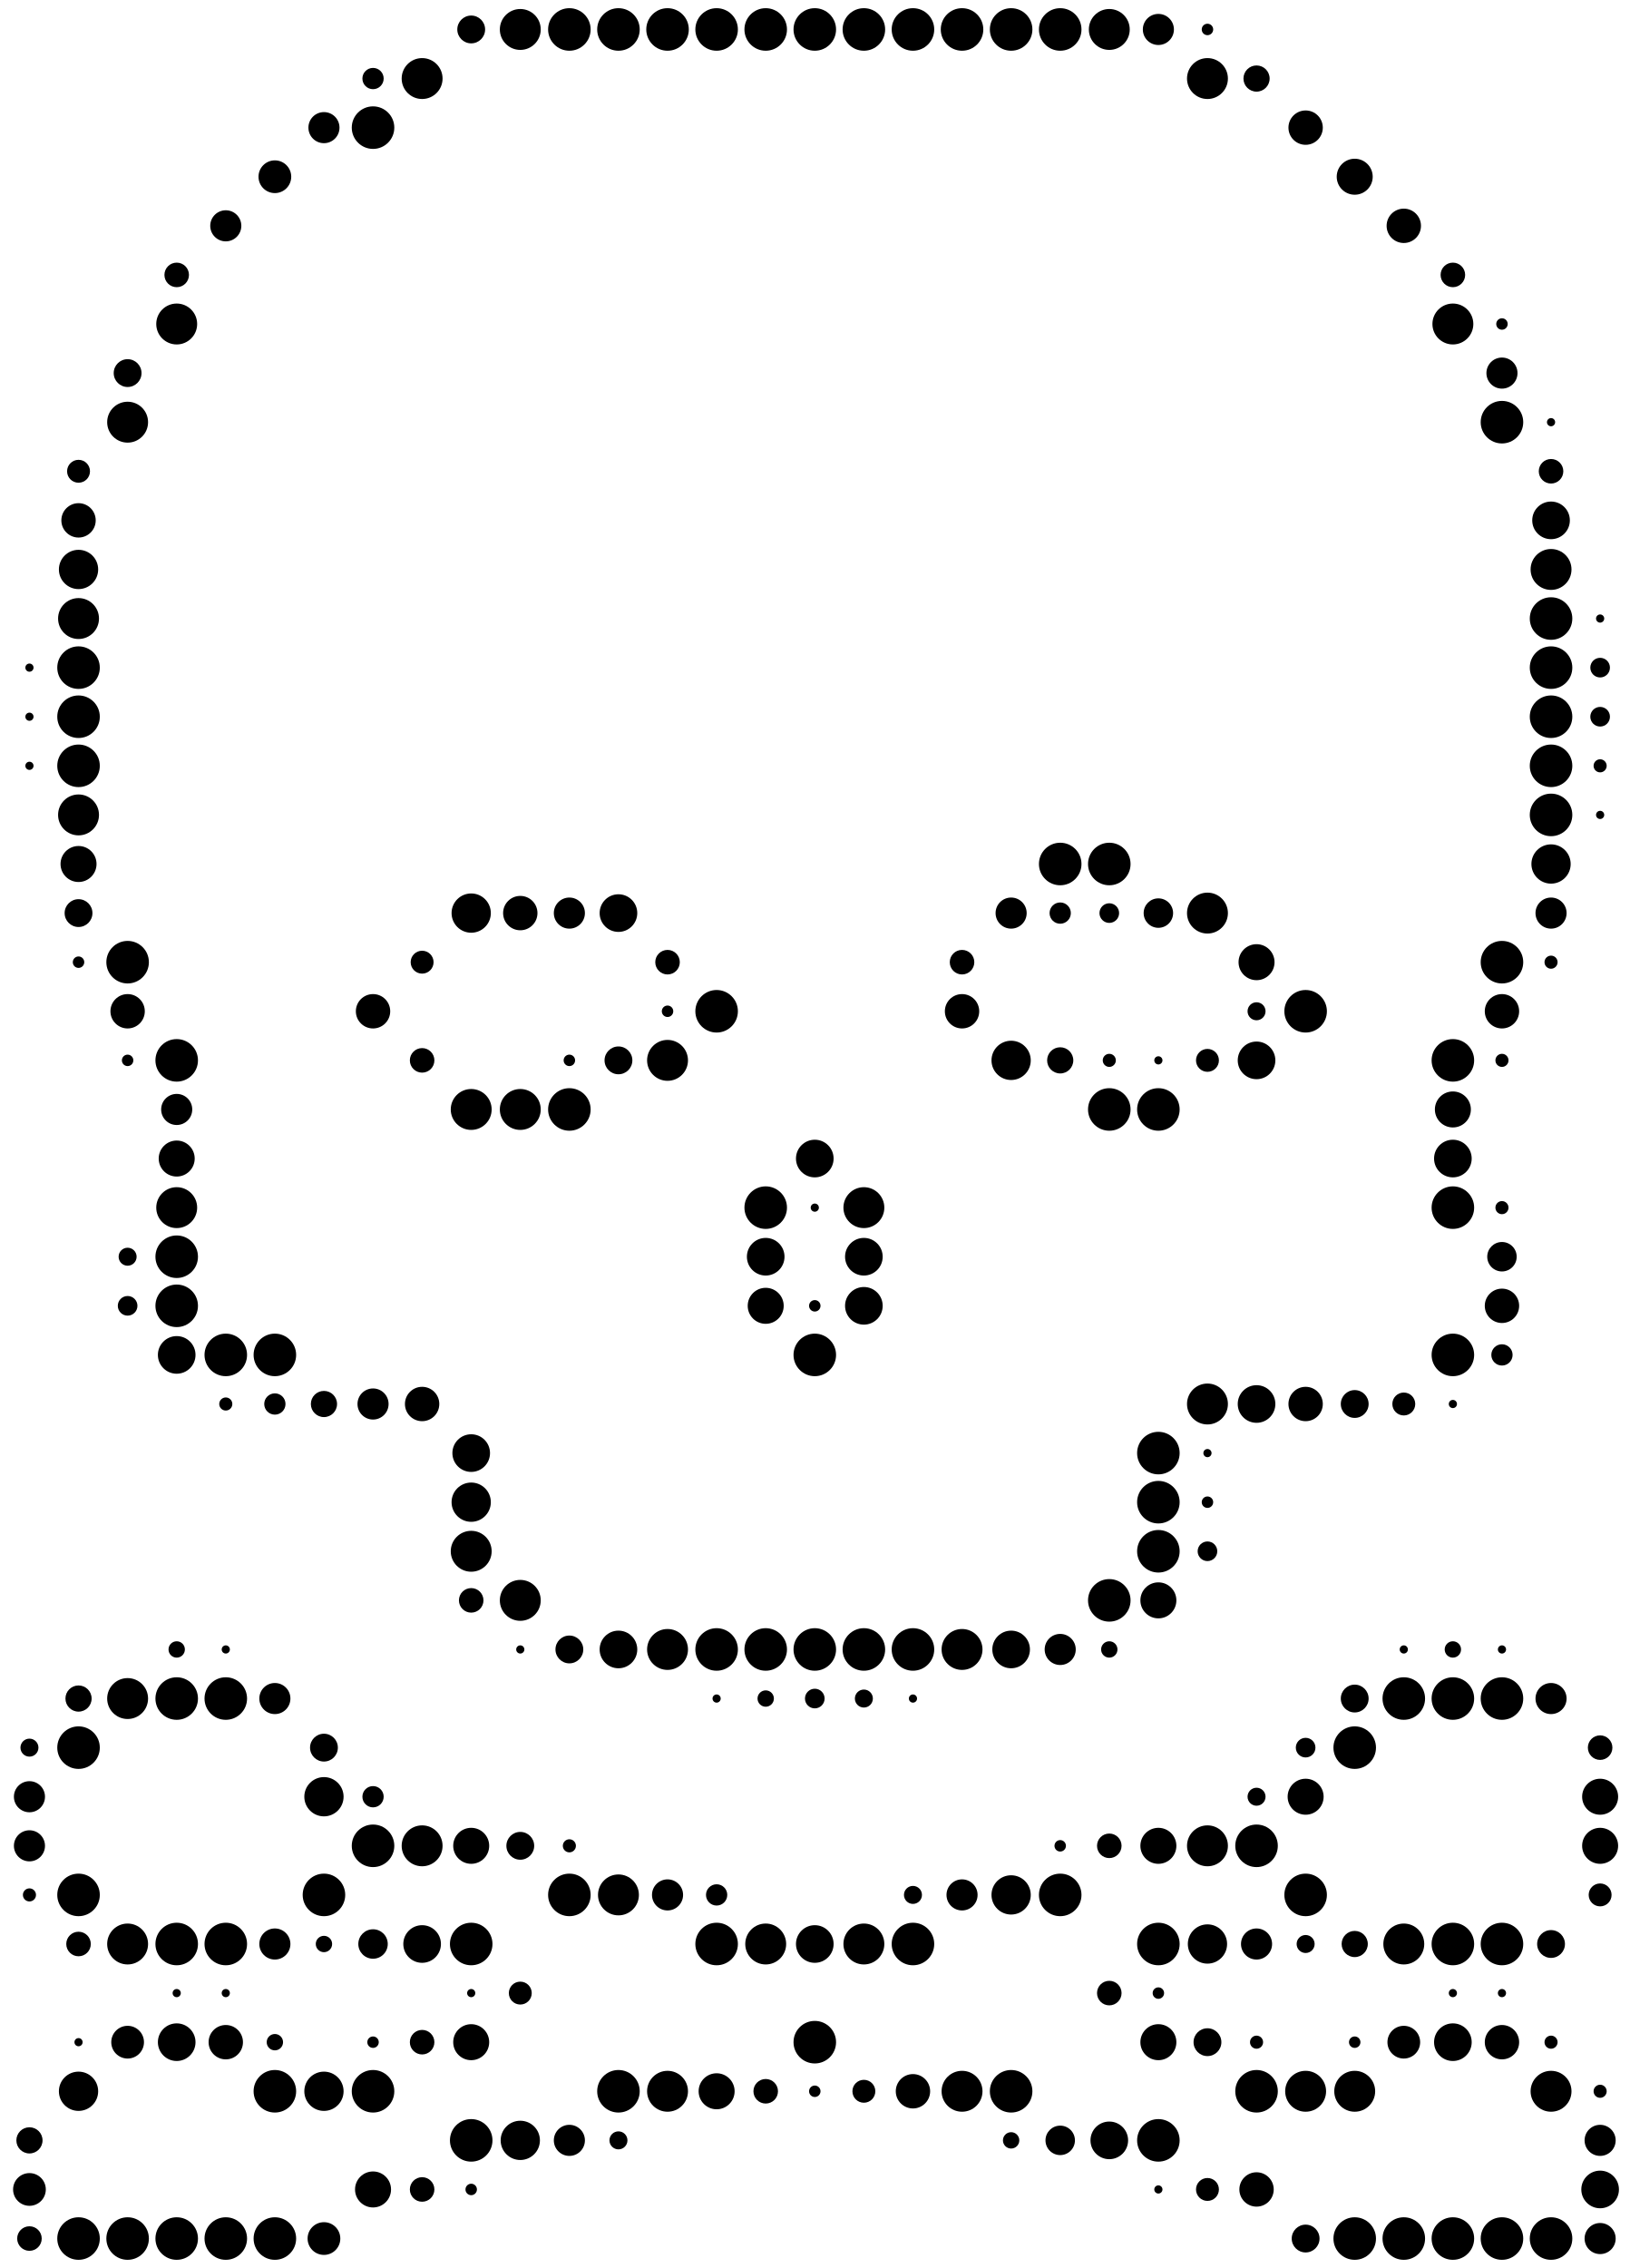
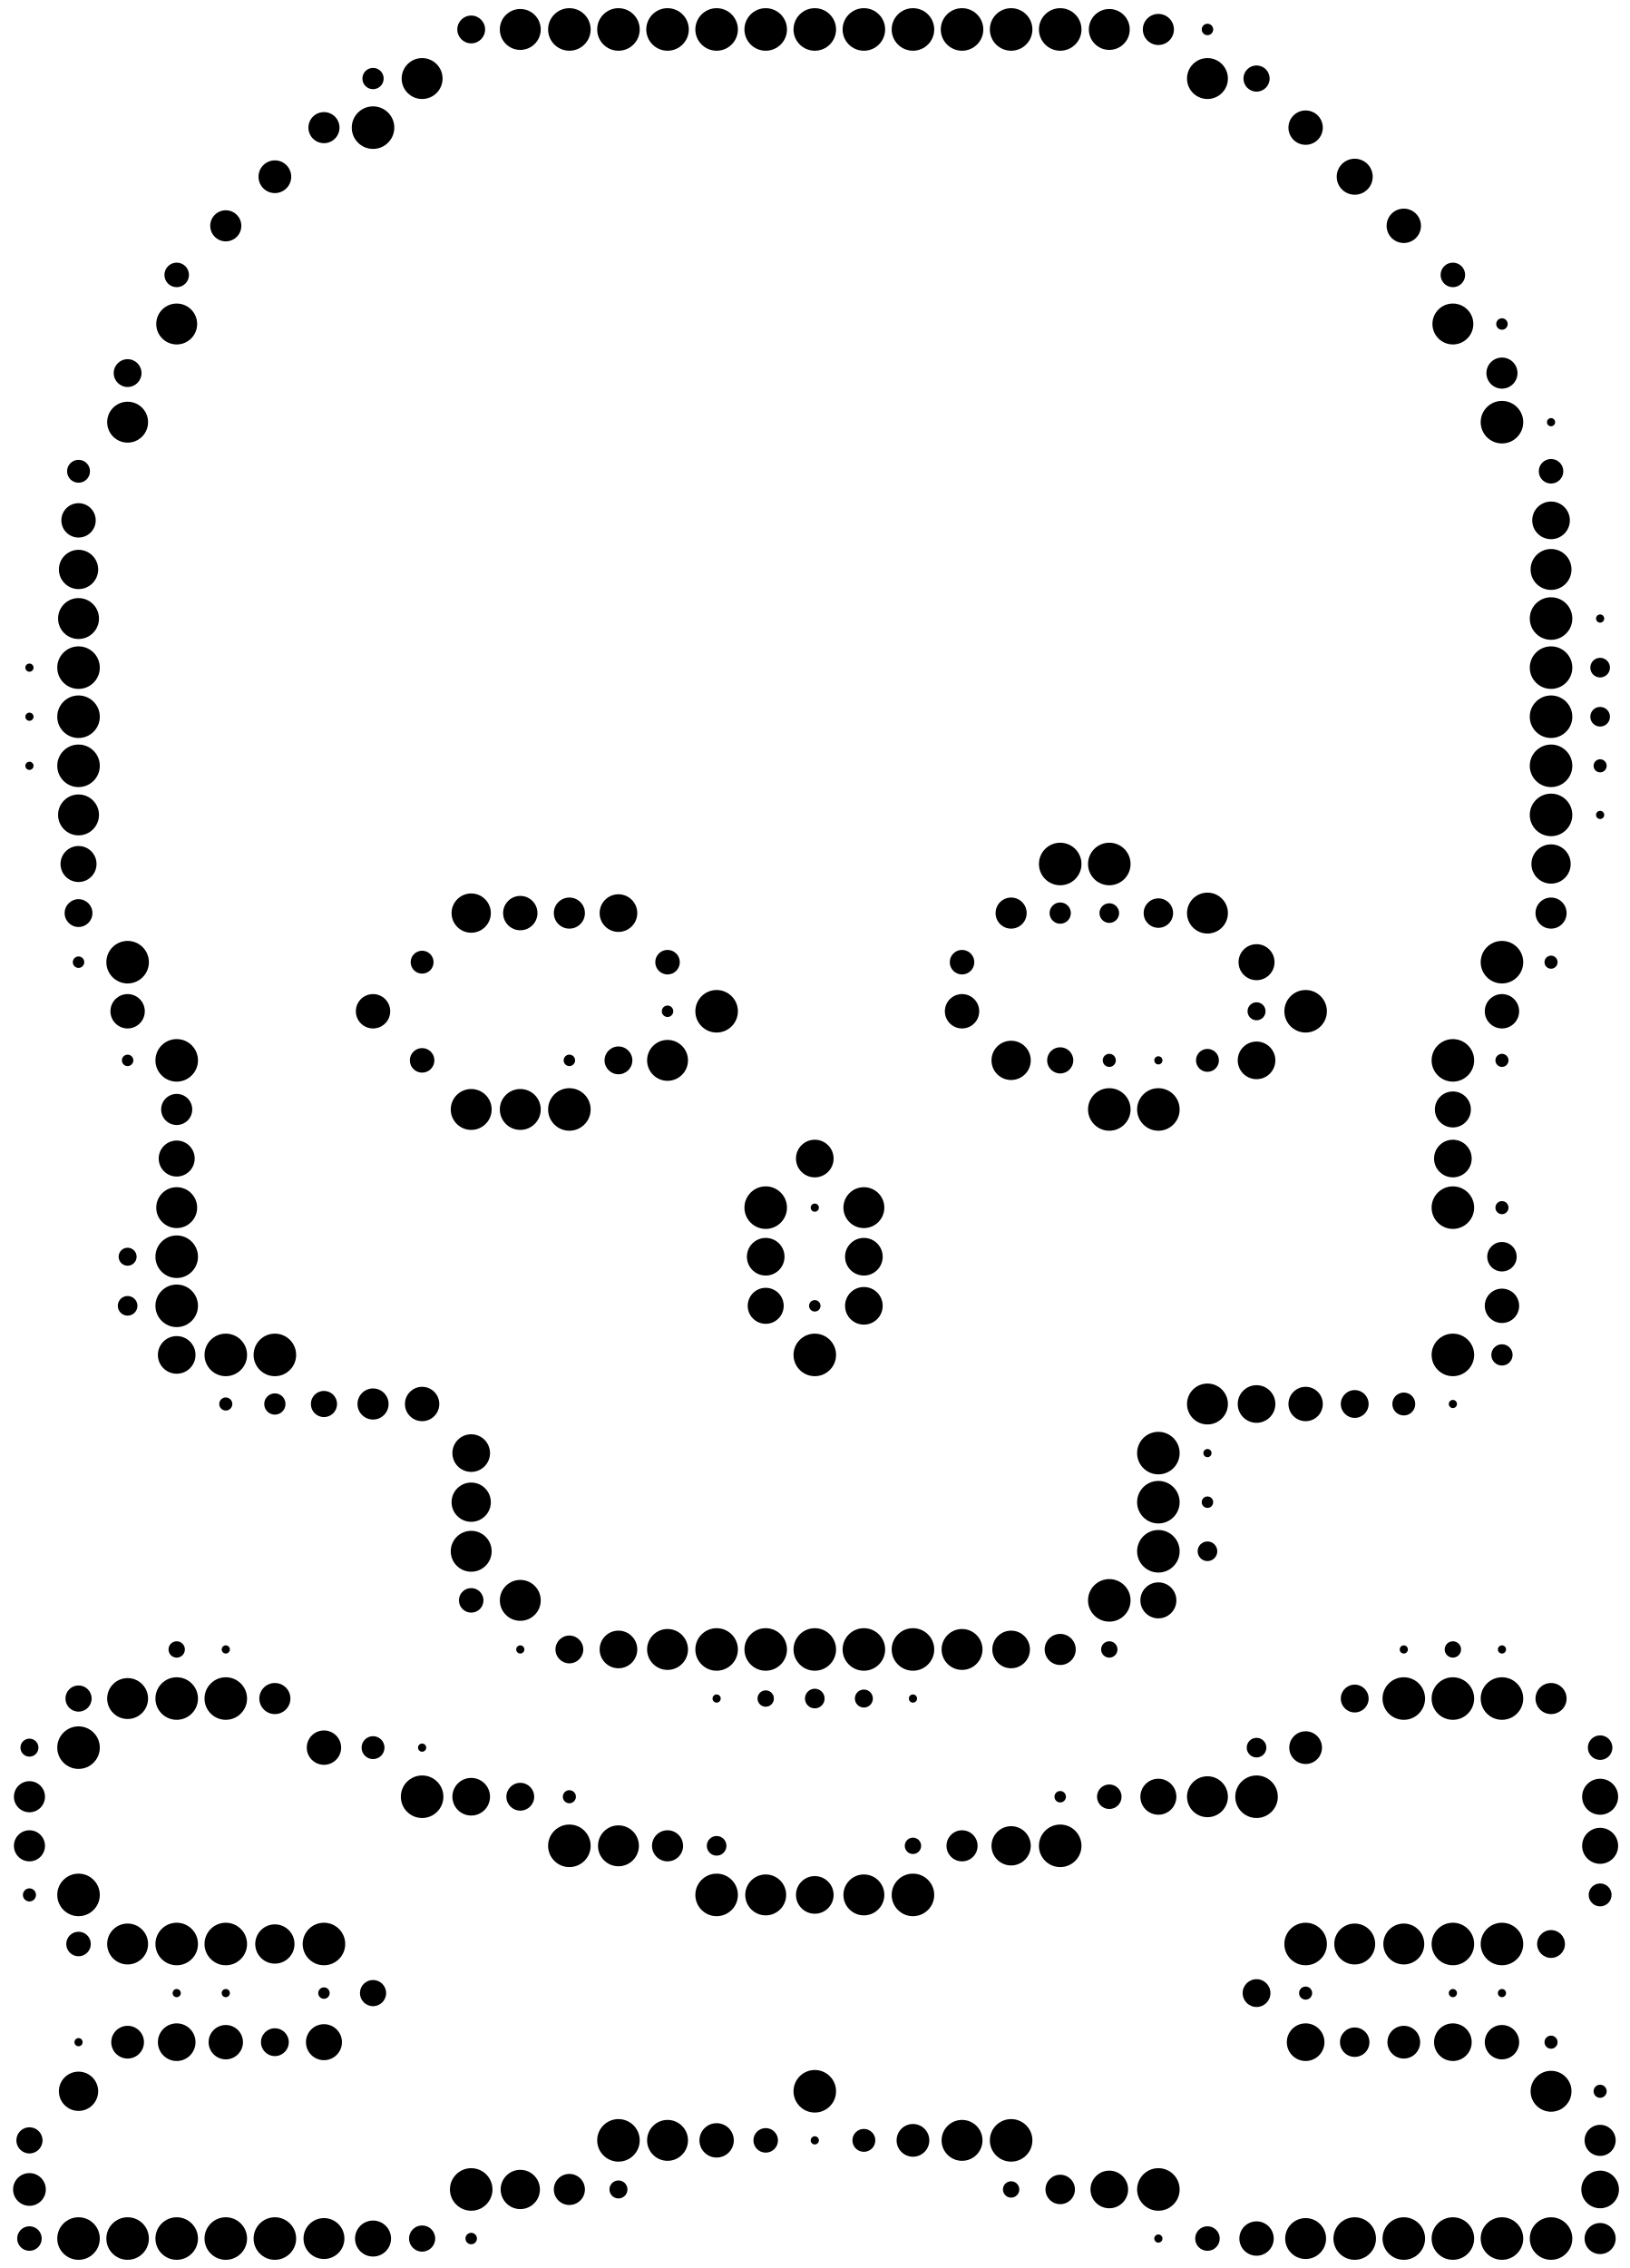
<svg xmlns="http://www.w3.org/2000/svg" viewBox="-0.6 -0.6 199.2 277.2">
  <circle cx="57" cy="3" r="1.7" fill="currentColor" />
  <circle cx="63" cy="3" r="2.5" fill="currentColor" />
  <circle cx="69" cy="3" r="2.6" fill="currentColor" />
  <circle cx="75" cy="3" r="2.6" fill="currentColor" />
  <circle cx="81" cy="3" r="2.6" fill="currentColor" />
  <circle cx="87" cy="3" r="2.6" fill="currentColor" />
  <circle cx="93" cy="3" r="2.6" fill="currentColor" />
  <circle cx="99" cy="3" r="2.6" fill="currentColor" />
  <circle cx="105" cy="3" r="2.6" fill="currentColor" />
  <circle cx="111" cy="3" r="2.6" fill="currentColor" />
  <circle cx="117" cy="3" r="2.6" fill="currentColor" />
  <circle cx="123" cy="3" r="2.6" fill="currentColor" />
  <circle cx="129" cy="3" r="2.6" fill="currentColor" />
  <circle cx="135" cy="3" r="2.5" fill="currentColor" />
  <circle cx="141" cy="3" r="1.9" fill="currentColor" />
  <circle cx="147" cy="3" r="0.7" fill="currentColor" />
  <circle cx="45" cy="9" r="1.3" fill="currentColor" />
  <circle cx="51" cy="9" r="2.5" fill="currentColor" />
  <circle cx="147" cy="9" r="2.5" fill="currentColor" />
  <circle cx="153" cy="9" r="1.6" fill="currentColor" />
  <circle cx="39" cy="15" r="1.9" fill="currentColor" />
  <circle cx="45" cy="15" r="2.6" fill="currentColor" />
  <circle cx="159" cy="15" r="2.1" fill="currentColor" />
  <circle cx="33" cy="21" r="2" fill="currentColor" />
  <circle cx="165" cy="21" r="2.2" fill="currentColor" />
  <circle cx="27" cy="27" r="1.9" fill="currentColor" />
  <circle cx="171" cy="27" r="2.1" fill="currentColor" />
  <circle cx="21" cy="33" r="1.5" fill="currentColor" />
  <circle cx="177" cy="33" r="1.5" fill="currentColor" />
  <circle cx="21" cy="39" r="2.5" fill="currentColor" />
  <circle cx="177" cy="39" r="2.5" fill="currentColor" />
  <circle cx="183" cy="39" r="0.7" fill="currentColor" />
  <circle cx="15" cy="45" r="1.7" fill="currentColor" />
  <circle cx="183" cy="45" r="1.9" fill="currentColor" />
  <circle cx="15" cy="51" r="2.5" fill="currentColor" />
  <circle cx="183" cy="51" r="2.6" fill="currentColor" />
  <circle cx="189" cy="51" r="0.5" fill="currentColor" />
  <circle cx="9" cy="57" r="1.4" fill="currentColor" />
  <circle cx="189" cy="57" r="1.5" fill="currentColor" />
  <circle cx="9" cy="63" r="2.1" fill="currentColor" />
  <circle cx="189" cy="63" r="2.3" fill="currentColor" />
  <circle cx="9" cy="69" r="2.4" fill="currentColor" />
  <circle cx="189" cy="69" r="2.5" fill="currentColor" />
  <circle cx="9" cy="75" r="2.5" fill="currentColor" />
  <circle cx="189" cy="75" r="2.6" fill="currentColor" />
  <circle cx="195" cy="75" r="0.5" fill="currentColor" />
  <circle cx="3" cy="81" r="0.5" fill="currentColor" />
  <circle cx="9" cy="81" r="2.6" fill="currentColor" />
  <circle cx="189" cy="81" r="2.6" fill="currentColor" />
  <circle cx="195" cy="81" r="1.2" fill="currentColor" />
  <circle cx="3" cy="87" r="0.5" fill="currentColor" />
  <circle cx="9" cy="87" r="2.6" fill="currentColor" />
  <circle cx="189" cy="87" r="2.6" fill="currentColor" />
  <circle cx="195" cy="87" r="1.2" fill="currentColor" />
  <circle cx="3" cy="93" r="0.5" fill="currentColor" />
  <circle cx="9" cy="93" r="2.6" fill="currentColor" />
  <circle cx="189" cy="93" r="2.6" fill="currentColor" />
  <circle cx="195" cy="93" r="0.8" fill="currentColor" />
  <circle cx="9" cy="99" r="2.5" fill="currentColor" />
  <circle cx="189" cy="99" r="2.6" fill="currentColor" />
  <circle cx="195" cy="99" r="0.5" fill="currentColor" />
  <circle cx="9" cy="105" r="2.2" fill="currentColor" />
  <circle cx="129" cy="105" r="2.6" fill="currentColor" />
  <circle cx="135" cy="105" r="2.6" fill="currentColor" />
  <circle cx="189" cy="105" r="2.4" fill="currentColor" />
  <circle cx="9" cy="111" r="1.7" fill="currentColor" />
  <circle cx="57" cy="111" r="2.4" fill="currentColor" />
  <circle cx="63" cy="111" r="2.1" fill="currentColor" />
  <circle cx="69" cy="111" r="1.9" fill="currentColor" />
  <circle cx="75" cy="111" r="2.3" fill="currentColor" />
  <circle cx="123" cy="111" r="1.9" fill="currentColor" />
  <circle cx="129" cy="111" r="1.3" fill="currentColor" />
  <circle cx="135" cy="111" r="1.2" fill="currentColor" />
  <circle cx="141" cy="111" r="1.8" fill="currentColor" />
  <circle cx="147" cy="111" r="2.5" fill="currentColor" />
  <circle cx="189" cy="111" r="1.9" fill="currentColor" />
  <circle cx="9" cy="117" r="0.7" fill="currentColor" />
  <circle cx="15" cy="117" r="2.6" fill="currentColor" />
  <circle cx="51" cy="117" r="1.4" fill="currentColor" />
  <circle cx="81" cy="117" r="1.5" fill="currentColor" />
  <circle cx="117" cy="117" r="1.5" fill="currentColor" />
  <circle cx="153" cy="117" r="2.2" fill="currentColor" />
  <circle cx="183" cy="117" r="2.6" fill="currentColor" />
  <circle cx="189" cy="117" r="0.8" fill="currentColor" />
  <circle cx="15" cy="123" r="2.1" fill="currentColor" />
  <circle cx="45" cy="123" r="2.1" fill="currentColor" />
  <circle cx="81" cy="123" r="0.7" fill="currentColor" />
  <circle cx="87" cy="123" r="2.6" fill="currentColor" />
  <circle cx="117" cy="123" r="2.1" fill="currentColor" />
  <circle cx="153" cy="123" r="1.1" fill="currentColor" />
  <circle cx="159" cy="123" r="2.6" fill="currentColor" />
  <circle cx="183" cy="123" r="2.1" fill="currentColor" />
  <circle cx="15" cy="129" r="0.7" fill="currentColor" />
  <circle cx="21" cy="129" r="2.6" fill="currentColor" />
  <circle cx="51" cy="129" r="1.5" fill="currentColor" />
  <circle cx="69" cy="129" r="0.7" fill="currentColor" />
  <circle cx="75" cy="129" r="1.7" fill="currentColor" />
  <circle cx="81" cy="129" r="2.5" fill="currentColor" />
  <circle cx="123" cy="129" r="2.4" fill="currentColor" />
  <circle cx="129" cy="129" r="1.6" fill="currentColor" />
  <circle cx="135" cy="129" r="0.8" fill="currentColor" />
  <circle cx="141" cy="129" r="0.5" fill="currentColor" />
  <circle cx="147" cy="129" r="1.4" fill="currentColor" />
  <circle cx="153" cy="129" r="2.3" fill="currentColor" />
  <circle cx="177" cy="129" r="2.6" fill="currentColor" />
  <circle cx="183" cy="129" r="0.8" fill="currentColor" />
  <circle cx="21" cy="135" r="1.9" fill="currentColor" />
  <circle cx="57" cy="135" r="2.5" fill="currentColor" />
  <circle cx="63" cy="135" r="2.5" fill="currentColor" />
  <circle cx="69" cy="135" r="2.6" fill="currentColor" />
  <circle cx="135" cy="135" r="2.6" fill="currentColor" />
  <circle cx="141" cy="135" r="2.6" fill="currentColor" />
  <circle cx="177" cy="135" r="2.2" fill="currentColor" />
  <circle cx="21" cy="141" r="2.2" fill="currentColor" />
  <circle cx="99" cy="141" r="2.3" fill="currentColor" />
  <circle cx="177" cy="141" r="2.3" fill="currentColor" />
  <circle cx="21" cy="147" r="2.5" fill="currentColor" />
  <circle cx="93" cy="147" r="2.6" fill="currentColor" />
  <circle cx="99" cy="147" r="0.5" fill="currentColor" />
  <circle cx="105" cy="147" r="2.5" fill="currentColor" />
  <circle cx="177" cy="147" r="2.6" fill="currentColor" />
  <circle cx="183" cy="147" r="0.8" fill="currentColor" />
  <circle cx="15" cy="153" r="1.1" fill="currentColor" />
  <circle cx="21" cy="153" r="2.6" fill="currentColor" />
  <circle cx="93" cy="153" r="2.3" fill="currentColor" />
  <circle cx="105" cy="153" r="2.3" fill="currentColor" />
  <circle cx="183" cy="153" r="1.8" fill="currentColor" />
  <circle cx="15" cy="159" r="1.2" fill="currentColor" />
  <circle cx="21" cy="159" r="2.6" fill="currentColor" />
  <circle cx="93" cy="159" r="2.2" fill="currentColor" />
  <circle cx="99" cy="159" r="0.7" fill="currentColor" />
  <circle cx="105" cy="159" r="2.3" fill="currentColor" />
  <circle cx="183" cy="159" r="2.1" fill="currentColor" />
  <circle cx="21" cy="165" r="2.3" fill="currentColor" />
  <circle cx="27" cy="165" r="2.6" fill="currentColor" />
  <circle cx="33" cy="165" r="2.6" fill="currentColor" />
  <circle cx="99" cy="165" r="2.6" fill="currentColor" />
  <circle cx="177" cy="165" r="2.6" fill="currentColor" />
  <circle cx="183" cy="165" r="1.3" fill="currentColor" />
  <circle cx="27" cy="171" r="0.8" fill="currentColor" />
  <circle cx="33" cy="171" r="1.3" fill="currentColor" />
  <circle cx="39" cy="171" r="1.6" fill="currentColor" />
  <circle cx="45" cy="171" r="1.9" fill="currentColor" />
  <circle cx="51" cy="171" r="2.1" fill="currentColor" />
  <circle cx="147" cy="171" r="2.5" fill="currentColor" />
  <circle cx="153" cy="171" r="2.3" fill="currentColor" />
  <circle cx="159" cy="171" r="2.1" fill="currentColor" />
  <circle cx="165" cy="171" r="1.7" fill="currentColor" />
  <circle cx="171" cy="171" r="1.4" fill="currentColor" />
  <circle cx="177" cy="171" r="0.5" fill="currentColor" />
  <circle cx="57" cy="177" r="2.3" fill="currentColor" />
  <circle cx="141" cy="177" r="2.6" fill="currentColor" />
  <circle cx="147" cy="177" r="0.5" fill="currentColor" />
  <circle cx="57" cy="183" r="2.4" fill="currentColor" />
  <circle cx="141" cy="183" r="2.6" fill="currentColor" />
  <circle cx="147" cy="183" r="0.7" fill="currentColor" />
  <circle cx="57" cy="189" r="2.5" fill="currentColor" />
  <circle cx="141" cy="189" r="2.6" fill="currentColor" />
  <circle cx="147" cy="189" r="1.2" fill="currentColor" />
  <circle cx="57" cy="195" r="1.5" fill="currentColor" />
  <circle cx="63" cy="195" r="2.5" fill="currentColor" />
  <circle cx="135" cy="195" r="2.6" fill="currentColor" />
  <circle cx="141" cy="195" r="2.2" fill="currentColor" />
  <circle cx="21" cy="201" r="1" fill="currentColor" />
  <circle cx="27" cy="201" r="0.5" fill="currentColor" />
  <circle cx="63" cy="201" r="0.5" fill="currentColor" />
  <circle cx="69" cy="201" r="1.7" fill="currentColor" />
  <circle cx="75" cy="201" r="2.3" fill="currentColor" />
  <circle cx="81" cy="201" r="2.5" fill="currentColor" />
  <circle cx="87" cy="201" r="2.6" fill="currentColor" />
  <circle cx="93" cy="201" r="2.6" fill="currentColor" />
  <circle cx="99" cy="201" r="2.6" fill="currentColor" />
  <circle cx="105" cy="201" r="2.6" fill="currentColor" />
  <circle cx="111" cy="201" r="2.6" fill="currentColor" />
  <circle cx="117" cy="201" r="2.5" fill="currentColor" />
  <circle cx="123" cy="201" r="2.3" fill="currentColor" />
  <circle cx="129" cy="201" r="1.9" fill="currentColor" />
  <circle cx="135" cy="201" r="1" fill="currentColor" />
  <circle cx="171" cy="201" r="0.5" fill="currentColor" />
  <circle cx="177" cy="201" r="1" fill="currentColor" />
  <circle cx="183" cy="201" r="0.5" fill="currentColor" />
  <circle cx="9" cy="207" r="1.6" fill="currentColor" />
  <circle cx="15" cy="207" r="2.5" fill="currentColor" />
  <circle cx="21" cy="207" r="2.6" fill="currentColor" />
  <circle cx="27" cy="207" r="2.6" fill="currentColor" />
  <circle cx="33" cy="207" r="1.9" fill="currentColor" />
  <circle cx="87" cy="207" r="0.5" fill="currentColor" />
  <circle cx="93" cy="207" r="1" fill="currentColor" />
  <circle cx="99" cy="207" r="1.2" fill="currentColor" />
  <circle cx="105" cy="207" r="1.1" fill="currentColor" />
  <circle cx="111" cy="207" r="0.5" fill="currentColor" />
  <circle cx="165" cy="207" r="1.7" fill="currentColor" />
  <circle cx="171" cy="207" r="2.6" fill="currentColor" />
  <circle cx="177" cy="207" r="2.6" fill="currentColor" />
  <circle cx="183" cy="207" r="2.6" fill="currentColor" />
  <circle cx="189" cy="207" r="1.9" fill="currentColor" />
  <circle cx="3" cy="213" r="1.1" fill="currentColor" />
  <circle cx="9" cy="213" r="2.6" fill="currentColor" />
-   <circle cx="39" cy="213" r="1.7" fill="currentColor" />
-   <circle cx="159" cy="213" r="1.2" fill="currentColor" />
-   <circle cx="165" cy="213" r="2.6" fill="currentColor" />
+   <circle cx="39" cy="213" r="2.1" fill="currentColor" />
+   <circle cx="45" cy="213" r="1.4" fill="currentColor" />
+   <circle cx="51" cy="213" r="0.5" fill="currentColor" />
+   <circle cx="153" cy="213" r="1.2" fill="currentColor" />
+   <circle cx="159" cy="213" r="2" fill="currentColor" />
  <circle cx="195" cy="213" r="1.5" fill="currentColor" />
  <circle cx="3" cy="219" r="1.9" fill="currentColor" />
-   <circle cx="39" cy="219" r="2.4" fill="currentColor" />
-   <circle cx="45" cy="219" r="1.3" fill="currentColor" />
-   <circle cx="153" cy="219" r="1.1" fill="currentColor" />
-   <circle cx="159" cy="219" r="2.2" fill="currentColor" />
+   <circle cx="51" cy="219" r="2.6" fill="currentColor" />
+   <circle cx="57" cy="219" r="2.3" fill="currentColor" />
+   <circle cx="63" cy="219" r="1.7" fill="currentColor" />
+   <circle cx="69" cy="219" r="0.8" fill="currentColor" />
+   <circle cx="129" cy="219" r="0.7" fill="currentColor" />
+   <circle cx="135" cy="219" r="1.5" fill="currentColor" />
+   <circle cx="141" cy="219" r="2.2" fill="currentColor" />
+   <circle cx="147" cy="219" r="2.5" fill="currentColor" />
+   <circle cx="153" cy="219" r="2.6" fill="currentColor" />
  <circle cx="195" cy="219" r="2.2" fill="currentColor" />
  <circle cx="3" cy="225" r="1.9" fill="currentColor" />
-   <circle cx="45" cy="225" r="2.6" fill="currentColor" />
-   <circle cx="51" cy="225" r="2.5" fill="currentColor" />
-   <circle cx="57" cy="225" r="2.2" fill="currentColor" />
-   <circle cx="63" cy="225" r="1.7" fill="currentColor" />
-   <circle cx="69" cy="225" r="0.8" fill="currentColor" />
-   <circle cx="129" cy="225" r="0.7" fill="currentColor" />
-   <circle cx="135" cy="225" r="1.5" fill="currentColor" />
-   <circle cx="141" cy="225" r="2.2" fill="currentColor" />
-   <circle cx="147" cy="225" r="2.5" fill="currentColor" />
-   <circle cx="153" cy="225" r="2.6" fill="currentColor" />
+   <circle cx="69" cy="225" r="2.6" fill="currentColor" />
+   <circle cx="75" cy="225" r="2.5" fill="currentColor" />
+   <circle cx="81" cy="225" r="1.9" fill="currentColor" />
+   <circle cx="87" cy="225" r="1.2" fill="currentColor" />
+   <circle cx="111" cy="225" r="1" fill="currentColor" />
+   <circle cx="117" cy="225" r="1.9" fill="currentColor" />
+   <circle cx="123" cy="225" r="2.4" fill="currentColor" />
+   <circle cx="129" cy="225" r="2.6" fill="currentColor" />
  <circle cx="195" cy="225" r="2.2" fill="currentColor" />
  <circle cx="3" cy="231" r="0.8" fill="currentColor" />
  <circle cx="9" cy="231" r="2.6" fill="currentColor" />
-   <circle cx="39" cy="231" r="2.6" fill="currentColor" />
-   <circle cx="69" cy="231" r="2.6" fill="currentColor" />
-   <circle cx="75" cy="231" r="2.5" fill="currentColor" />
-   <circle cx="81" cy="231" r="1.9" fill="currentColor" />
-   <circle cx="87" cy="231" r="1.3" fill="currentColor" />
-   <circle cx="111" cy="231" r="1.1" fill="currentColor" />
-   <circle cx="117" cy="231" r="1.9" fill="currentColor" />
-   <circle cx="123" cy="231" r="2.4" fill="currentColor" />
-   <circle cx="129" cy="231" r="2.6" fill="currentColor" />
-   <circle cx="159" cy="231" r="2.6" fill="currentColor" />
+   <circle cx="87" cy="231" r="2.6" fill="currentColor" />
+   <circle cx="93" cy="231" r="2.5" fill="currentColor" />
+   <circle cx="99" cy="231" r="2.3" fill="currentColor" />
+   <circle cx="105" cy="231" r="2.5" fill="currentColor" />
+   <circle cx="111" cy="231" r="2.6" fill="currentColor" />
  <circle cx="195" cy="231" r="1.4" fill="currentColor" />
  <circle cx="9" cy="237" r="1.5" fill="currentColor" />
  <circle cx="15" cy="237" r="2.5" fill="currentColor" />
  <circle cx="21" cy="237" r="2.6" fill="currentColor" />
  <circle cx="27" cy="237" r="2.6" fill="currentColor" />
-   <circle cx="33" cy="237" r="1.9" fill="currentColor" />
-   <circle cx="39" cy="237" r="1" fill="currentColor" />
-   <circle cx="45" cy="237" r="1.8" fill="currentColor" />
-   <circle cx="51" cy="237" r="2.3" fill="currentColor" />
-   <circle cx="57" cy="237" r="2.6" fill="currentColor" />
-   <circle cx="87" cy="237" r="2.6" fill="currentColor" />
-   <circle cx="93" cy="237" r="2.5" fill="currentColor" />
-   <circle cx="99" cy="237" r="2.3" fill="currentColor" />
-   <circle cx="105" cy="237" r="2.5" fill="currentColor" />
-   <circle cx="111" cy="237" r="2.6" fill="currentColor" />
-   <circle cx="141" cy="237" r="2.6" fill="currentColor" />
-   <circle cx="147" cy="237" r="2.4" fill="currentColor" />
-   <circle cx="153" cy="237" r="1.9" fill="currentColor" />
-   <circle cx="159" cy="237" r="1.1" fill="currentColor" />
-   <circle cx="165" cy="237" r="1.6" fill="currentColor" />
+   <circle cx="33" cy="237" r="2.4" fill="currentColor" />
+   <circle cx="39" cy="237" r="2.6" fill="currentColor" />
+   <circle cx="159" cy="237" r="2.6" fill="currentColor" />
+   <circle cx="165" cy="237" r="2.5" fill="currentColor" />
  <circle cx="171" cy="237" r="2.5" fill="currentColor" />
  <circle cx="177" cy="237" r="2.6" fill="currentColor" />
  <circle cx="183" cy="237" r="2.6" fill="currentColor" />
  <circle cx="189" cy="237" r="1.7" fill="currentColor" />
  <circle cx="21" cy="243" r="0.5" fill="currentColor" />
  <circle cx="27" cy="243" r="0.5" fill="currentColor" />
-   <circle cx="57" cy="243" r="0.5" fill="currentColor" />
-   <circle cx="63" cy="243" r="1.4" fill="currentColor" />
-   <circle cx="135" cy="243" r="1.5" fill="currentColor" />
-   <circle cx="141" cy="243" r="0.7" fill="currentColor" />
+   <circle cx="39" cy="243" r="0.7" fill="currentColor" />
+   <circle cx="45" cy="243" r="1.6" fill="currentColor" />
+   <circle cx="153" cy="243" r="1.7" fill="currentColor" />
+   <circle cx="159" cy="243" r="0.8" fill="currentColor" />
  <circle cx="177" cy="243" r="0.5" fill="currentColor" />
  <circle cx="183" cy="243" r="0.5" fill="currentColor" />
  <circle cx="9" cy="249" r="0.5" fill="currentColor" />
  <circle cx="15" cy="249" r="2" fill="currentColor" />
  <circle cx="21" cy="249" r="2.3" fill="currentColor" />
  <circle cx="27" cy="249" r="2.1" fill="currentColor" />
-   <circle cx="33" cy="249" r="1" fill="currentColor" />
-   <circle cx="45" cy="249" r="0.7" fill="currentColor" />
-   <circle cx="51" cy="249" r="1.5" fill="currentColor" />
-   <circle cx="57" cy="249" r="2.2" fill="currentColor" />
-   <circle cx="99" cy="249" r="2.6" fill="currentColor" />
-   <circle cx="141" cy="249" r="2.2" fill="currentColor" />
-   <circle cx="147" cy="249" r="1.7" fill="currentColor" />
-   <circle cx="153" cy="249" r="0.8" fill="currentColor" />
-   <circle cx="165" cy="249" r="0.7" fill="currentColor" />
+   <circle cx="33" cy="249" r="1.7" fill="currentColor" />
+   <circle cx="39" cy="249" r="2.2" fill="currentColor" />
+   <circle cx="159" cy="249" r="2.3" fill="currentColor" />
+   <circle cx="165" cy="249" r="1.8" fill="currentColor" />
  <circle cx="171" cy="249" r="2" fill="currentColor" />
  <circle cx="177" cy="249" r="2.3" fill="currentColor" />
  <circle cx="183" cy="249" r="2.1" fill="currentColor" />
  <circle cx="189" cy="249" r="0.8" fill="currentColor" />
  <circle cx="9" cy="255" r="2.4" fill="currentColor" />
-   <circle cx="33" cy="255" r="2.6" fill="currentColor" />
-   <circle cx="39" cy="255" r="2.4" fill="currentColor" />
-   <circle cx="45" cy="255" r="2.6" fill="currentColor" />
-   <circle cx="75" cy="255" r="2.6" fill="currentColor" />
-   <circle cx="81" cy="255" r="2.5" fill="currentColor" />
-   <circle cx="87" cy="255" r="2.2" fill="currentColor" />
-   <circle cx="93" cy="255" r="1.5" fill="currentColor" />
-   <circle cx="99" cy="255" r="0.7" fill="currentColor" />
-   <circle cx="105" cy="255" r="1.4" fill="currentColor" />
-   <circle cx="111" cy="255" r="2.1" fill="currentColor" />
-   <circle cx="117" cy="255" r="2.5" fill="currentColor" />
-   <circle cx="123" cy="255" r="2.6" fill="currentColor" />
-   <circle cx="153" cy="255" r="2.6" fill="currentColor" />
-   <circle cx="159" cy="255" r="2.5" fill="currentColor" />
-   <circle cx="165" cy="255" r="2.5" fill="currentColor" />
+   <circle cx="99" cy="255" r="2.6" fill="currentColor" />
  <circle cx="189" cy="255" r="2.5" fill="currentColor" />
  <circle cx="195" cy="255" r="0.8" fill="currentColor" />
  <circle cx="3" cy="261" r="1.6" fill="currentColor" />
-   <circle cx="57" cy="261" r="2.6" fill="currentColor" />
-   <circle cx="63" cy="261" r="2.4" fill="currentColor" />
-   <circle cx="69" cy="261" r="1.9" fill="currentColor" />
-   <circle cx="75" cy="261" r="1.1" fill="currentColor" />
-   <circle cx="123" cy="261" r="1" fill="currentColor" />
-   <circle cx="129" cy="261" r="1.8" fill="currentColor" />
-   <circle cx="135" cy="261" r="2.3" fill="currentColor" />
-   <circle cx="141" cy="261" r="2.6" fill="currentColor" />
+   <circle cx="75" cy="261" r="2.6" fill="currentColor" />
+   <circle cx="81" cy="261" r="2.5" fill="currentColor" />
+   <circle cx="87" cy="261" r="2.1" fill="currentColor" />
+   <circle cx="93" cy="261" r="1.5" fill="currentColor" />
+   <circle cx="99" cy="261" r="0.5" fill="currentColor" />
+   <circle cx="105" cy="261" r="1.4" fill="currentColor" />
+   <circle cx="111" cy="261" r="2" fill="currentColor" />
+   <circle cx="117" cy="261" r="2.5" fill="currentColor" />
+   <circle cx="123" cy="261" r="2.6" fill="currentColor" />
  <circle cx="195" cy="261" r="1.9" fill="currentColor" />
  <circle cx="3" cy="267" r="2" fill="currentColor" />
-   <circle cx="45" cy="267" r="2.2" fill="currentColor" />
-   <circle cx="51" cy="267" r="1.5" fill="currentColor" />
-   <circle cx="57" cy="267" r="0.7" fill="currentColor" />
-   <circle cx="141" cy="267" r="0.5" fill="currentColor" />
-   <circle cx="147" cy="267" r="1.4" fill="currentColor" />
-   <circle cx="153" cy="267" r="2.1" fill="currentColor" />
+   <circle cx="57" cy="267" r="2.6" fill="currentColor" />
+   <circle cx="63" cy="267" r="2.4" fill="currentColor" />
+   <circle cx="69" cy="267" r="1.9" fill="currentColor" />
+   <circle cx="75" cy="267" r="1.1" fill="currentColor" />
+   <circle cx="123" cy="267" r="1" fill="currentColor" />
+   <circle cx="129" cy="267" r="1.8" fill="currentColor" />
+   <circle cx="135" cy="267" r="2.3" fill="currentColor" />
+   <circle cx="141" cy="267" r="2.6" fill="currentColor" />
  <circle cx="195" cy="267" r="2.3" fill="currentColor" />
  <circle cx="3" cy="273" r="1.5" fill="currentColor" />
  <circle cx="9" cy="273" r="2.6" fill="currentColor" />
  <circle cx="15" cy="273" r="2.6" fill="currentColor" />
  <circle cx="21" cy="273" r="2.6" fill="currentColor" />
  <circle cx="27" cy="273" r="2.6" fill="currentColor" />
  <circle cx="33" cy="273" r="2.6" fill="currentColor" />
-   <circle cx="39" cy="273" r="2" fill="currentColor" />
-   <circle cx="159" cy="273" r="1.7" fill="currentColor" />
+   <circle cx="39" cy="273" r="2.5" fill="currentColor" />
+   <circle cx="45" cy="273" r="2.2" fill="currentColor" />
+   <circle cx="51" cy="273" r="1.6" fill="currentColor" />
+   <circle cx="57" cy="273" r="0.7" fill="currentColor" />
+   <circle cx="141" cy="273" r="0.5" fill="currentColor" />
+   <circle cx="147" cy="273" r="1.5" fill="currentColor" />
+   <circle cx="153" cy="273" r="2.1" fill="currentColor" />
+   <circle cx="159" cy="273" r="2.5" fill="currentColor" />
  <circle cx="165" cy="273" r="2.6" fill="currentColor" />
  <circle cx="171" cy="273" r="2.6" fill="currentColor" />
  <circle cx="177" cy="273" r="2.6" fill="currentColor" />
  <circle cx="183" cy="273" r="2.6" fill="currentColor" />
  <circle cx="189" cy="273" r="2.6" fill="currentColor" />
  <circle cx="195" cy="273" r="1.9" fill="currentColor" />
</svg>
